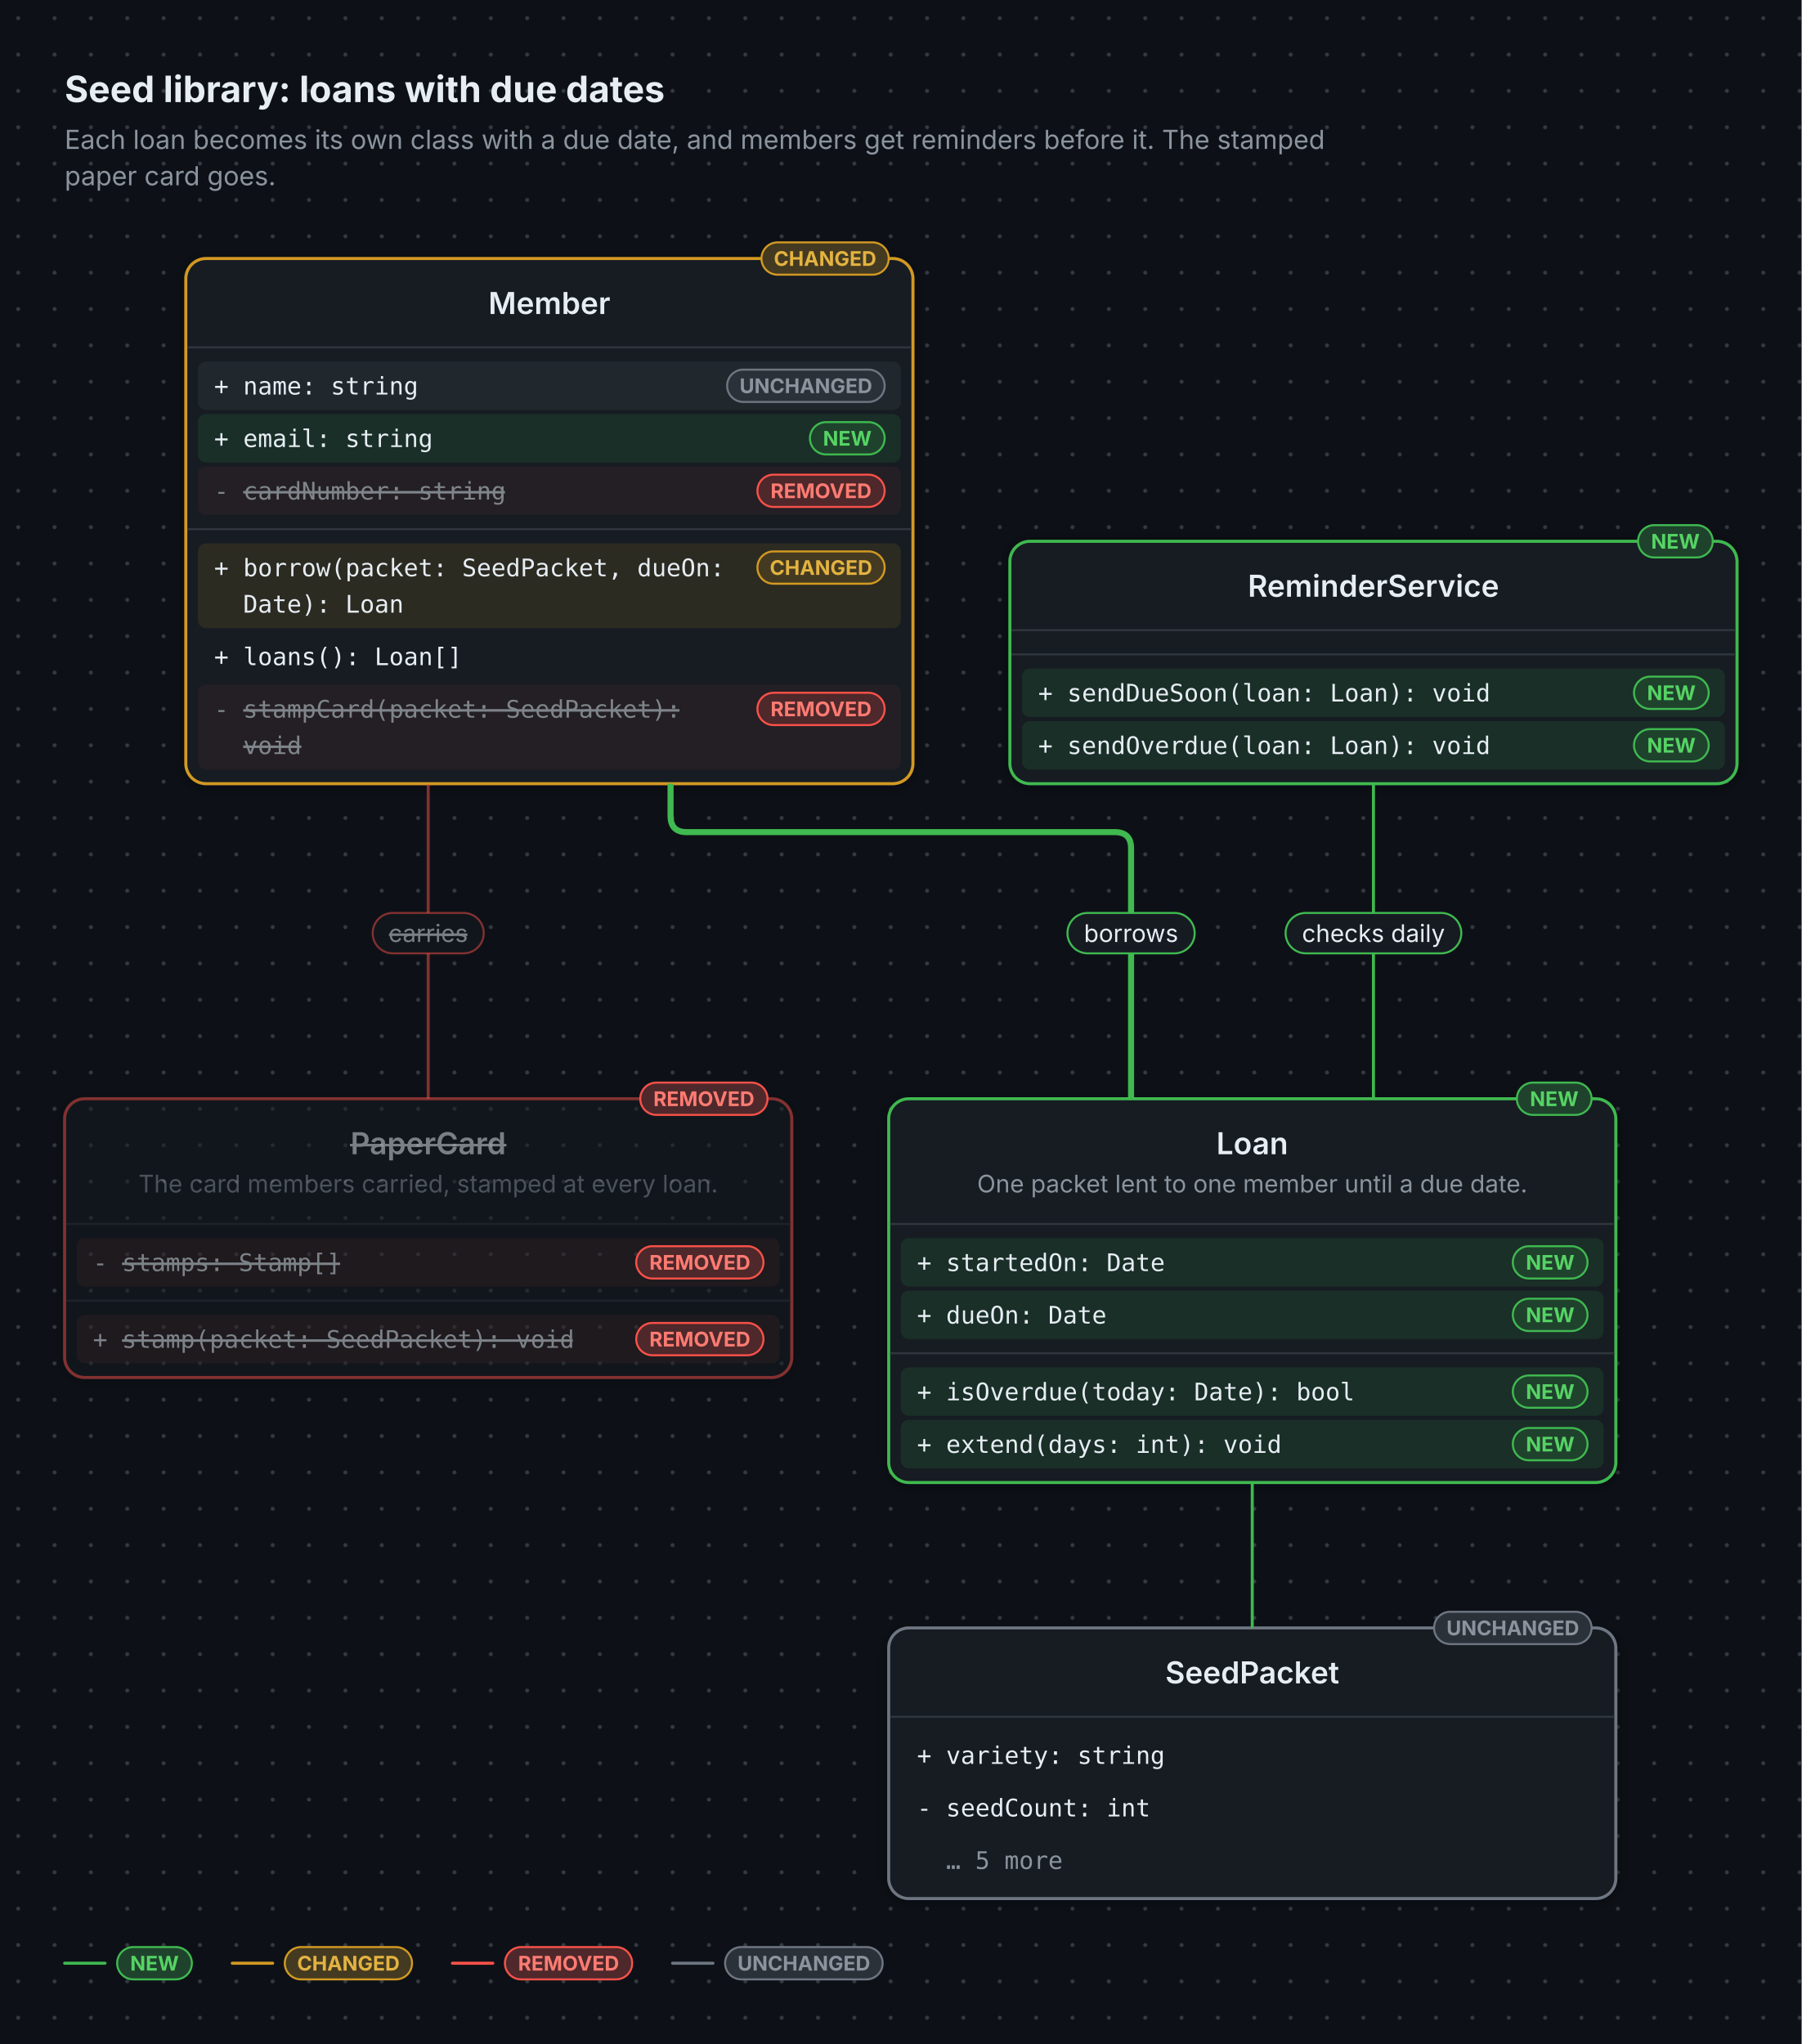
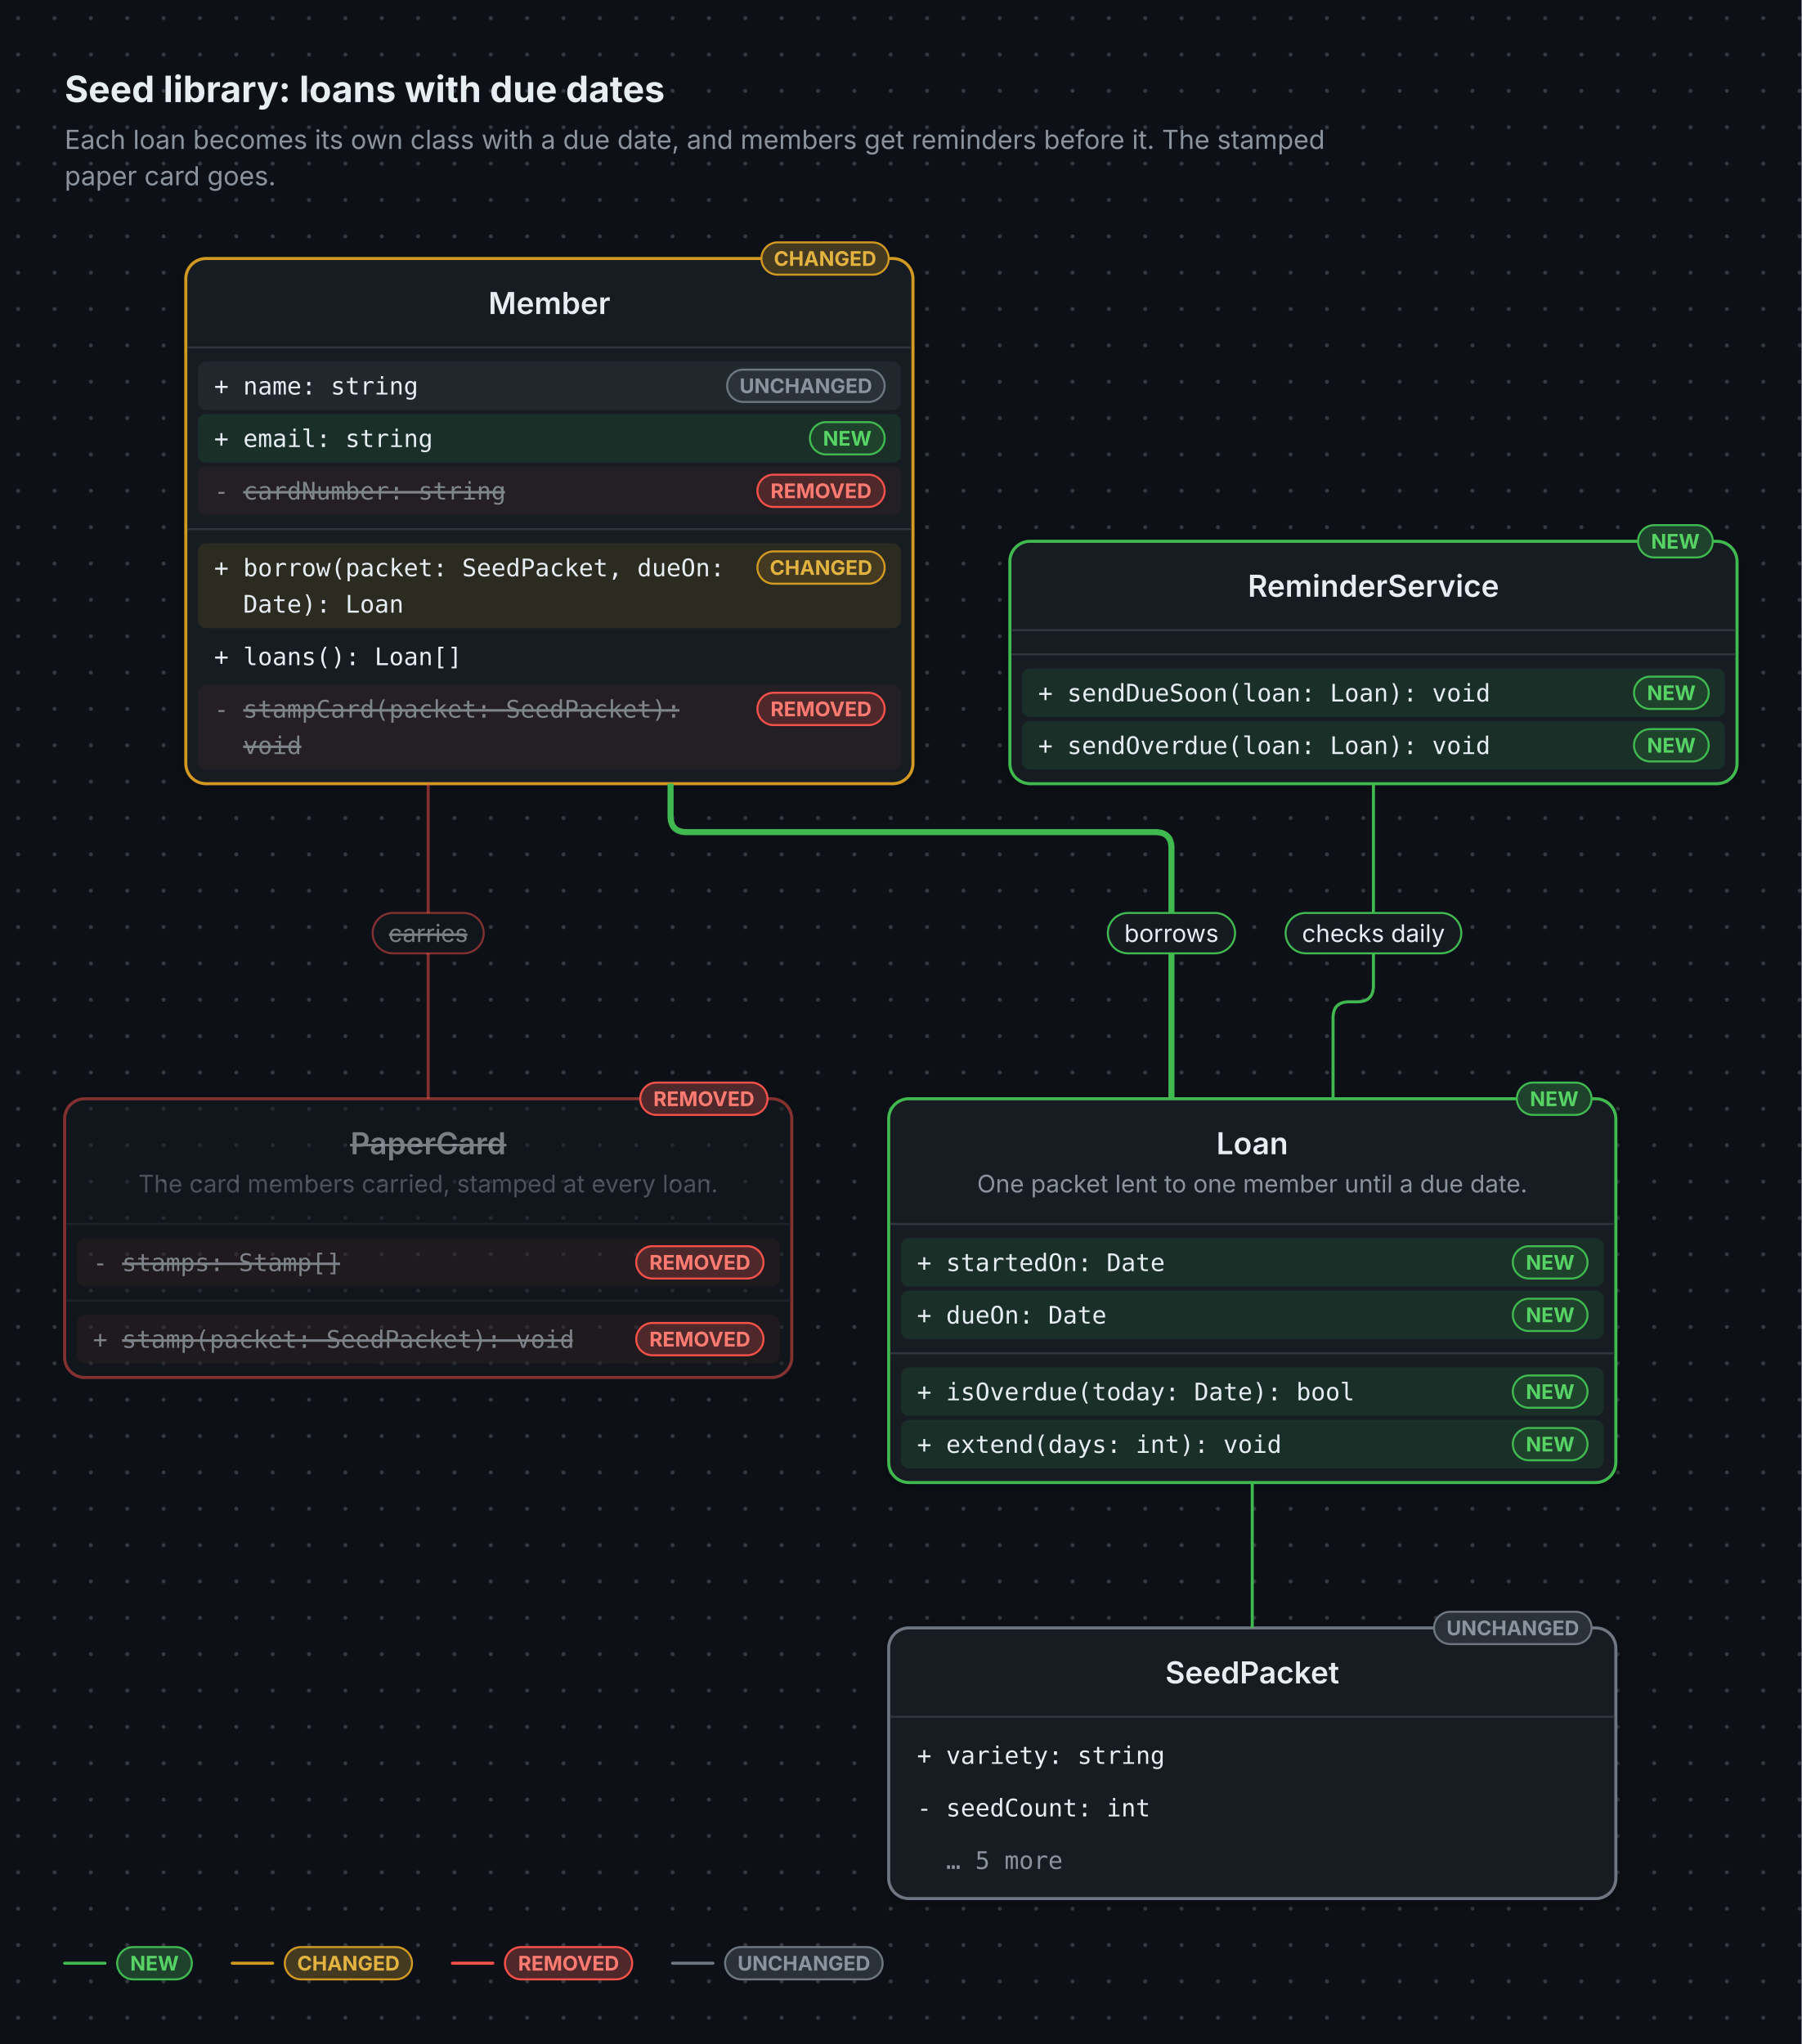
<svg xmlns="http://www.w3.org/2000/svg" width="892" height="1012" viewBox="0 0 892 1012">
  <defs>
    <pattern id="structa-grid-dark" width="18" height="18" patternUnits="userSpaceOnUse">
      <circle cx="9" cy="9" r="1" fill="#6e7681" fill-opacity="0.4" />
    </pattern>
    <filter id="structa-shadow-dark" x="-20%" y="-30%" width="140%" height="170%">
      <feDropShadow dx="0" dy="1" stdDeviation="3" flood-color="#010409" flood-opacity="0.5" />
    </filter>
  </defs>
  <rect width="892" height="1012" fill="#0d1117" />
  <rect width="892" height="1012" fill="url(#structa-grid-dark)" />
  <g class="title">
    <text x="32" y="50.55" font-family="Structa Inter, Inter, sans-serif" font-size="18" font-weight="700" fill="#e6edf3">Seed library: loans with due dates</text>
  </g>
  <g class="description">
    <text x="32" y="73.73" font-family="Structa Inter, Inter, sans-serif" font-size="13" font-weight="400" fill="#8b949e">Each loan becomes its own class with a due date, and members get reminders before it. The stamped</text>
    <text x="32" y="91.73" font-family="Structa Inter, Inter, sans-serif" font-size="13" font-weight="400" fill="#8b949e">paper card goes.</text>
  </g>
  <g class="card" data-id="member" data-kind="class" data-status="changed">
    <rect class="outline" x="92" y="128" width="360" height="260" rx="10" fill="#161b22" stroke="#d29922" stroke-width="1.5" filter="url(#structa-shadow-dark)" />
    <line class="divider" x1="92.75" y1="172" x2="451.25" y2="172" stroke="#30363d" stroke-width="1" />
    <line class="divider" x1="92.75" y1="262" x2="451.25" y2="262" stroke="#30363d" stroke-width="1" />
    <text x="272" y="155.46" font-family="Structa Inter, Inter, sans-serif" font-size="15" font-weight="600" fill="#e6edf3" text-anchor="middle">Member</text>
    <g class="row" data-id="properties[0]" data-kind="property" data-status="unchanged">
      <rect x="98" y="179" width="348" height="24" rx="4" fill="#6e7681" fill-opacity="0.12" />
      <g class="symbol">
        <text x="106" y="195.32" font-family="Structa JetBrains Mono, JetBrains Mono, monospace" font-size="12" font-weight="400" fill="#e6edf3">+</text>
      </g>
      <text x="120.4" y="195.32" font-family="Structa JetBrains Mono, JetBrains Mono, monospace" font-size="12" font-weight="400" fill="#e6edf3">name: string</text>
      <g class="badge">
        <rect x="360" y="183" width="78" height="16" rx="8" fill="#161b22" />
        <rect x="360" y="183" width="78" height="16" rx="8" fill="#6e7681" fill-opacity="0.25" stroke="#6e7681" stroke-width="1" />
        <text x="399" y="194.64" font-family="Structa Inter, Inter, sans-serif" font-size="10" font-weight="700" fill="#8b949e" text-anchor="middle">UNCHANGED</text>
      </g>
    </g>
    <g class="row" data-id="properties[1]" data-kind="property" data-status="new">
      <rect x="98" y="205" width="348" height="24" rx="4" fill="#3fb950" fill-opacity="0.12" />
      <g class="symbol">
        <text x="106" y="221.32" font-family="Structa JetBrains Mono, JetBrains Mono, monospace" font-size="12" font-weight="400" fill="#e6edf3">+</text>
      </g>
      <text x="120.4" y="221.32" font-family="Structa JetBrains Mono, JetBrains Mono, monospace" font-size="12" font-weight="400" fill="#e6edf3">email: string</text>
      <g class="badge">
        <rect x="401" y="209" width="37" height="16" rx="8" fill="#161b22" />
        <rect x="401" y="209" width="37" height="16" rx="8" fill="#3fb950" fill-opacity="0.25" stroke="#3fb950" stroke-width="1" />
        <text x="419.5" y="220.64" font-family="Structa Inter, Inter, sans-serif" font-size="10" font-weight="700" fill="#56d364" text-anchor="middle">NEW</text>
      </g>
    </g>
    <g class="row" data-id="card-number" data-kind="property" data-status="removed">
      <g class="faded" opacity="0.5">
        <rect x="98" y="231" width="348" height="24" rx="4" fill="#f85149" fill-opacity="0.12" />
        <g class="symbol">
          <text x="106" y="247.32" font-family="Structa JetBrains Mono, JetBrains Mono, monospace" font-size="12" font-weight="400" fill="#e6edf3">-</text>
        </g>
        <text x="120.4" y="247.32" font-family="Structa JetBrains Mono, JetBrains Mono, monospace" font-size="12" font-weight="400" fill="#e6edf3">cardNumber: string</text>
        <line class="strike" x1="120.4" y1="243.72" x2="250" y2="243.72" stroke="#e6edf3" stroke-width="1.25" />
      </g>
      <g class="badge">
        <rect x="375" y="235" width="63" height="16" rx="8" fill="#161b22" />
        <rect x="375" y="235" width="63" height="16" rx="8" fill="#f85149" fill-opacity="0.25" stroke="#f85149" stroke-width="1" />
        <text x="406.5" y="246.64" font-family="Structa Inter, Inter, sans-serif" font-size="10" font-weight="700" fill="#ff7b72" text-anchor="middle">REMOVED</text>
      </g>
    </g>
    <g class="row" data-id="borrow" data-kind="method" data-status="changed">
      <rect x="98" y="269" width="348" height="42" rx="4" fill="#d29922" fill-opacity="0.12" />
      <g class="symbol">
        <text x="106" y="285.32" font-family="Structa JetBrains Mono, JetBrains Mono, monospace" font-size="12" font-weight="400" fill="#e6edf3">+</text>
      </g>
      <text x="120.4" y="285.32" font-family="Structa JetBrains Mono, JetBrains Mono, monospace" font-size="12" font-weight="400" fill="#e6edf3">borrow(packet: SeedPacket, dueOn:</text>
      <text x="120.4" y="303.32" font-family="Structa JetBrains Mono, JetBrains Mono, monospace" font-size="12" font-weight="400" fill="#e6edf3">Date): Loan</text>
      <g class="badge">
        <rect x="375" y="273" width="63" height="16" rx="8" fill="#161b22" />
        <rect x="375" y="273" width="63" height="16" rx="8" fill="#d29922" fill-opacity="0.25" stroke="#d29922" stroke-width="1" />
        <text x="406.5" y="284.64" font-family="Structa Inter, Inter, sans-serif" font-size="10" font-weight="700" fill="#e3b341" text-anchor="middle">CHANGED</text>
      </g>
    </g>
    <g class="row" data-id="methods[1]" data-kind="method">
      <g class="symbol">
        <text x="106" y="329.32" font-family="Structa JetBrains Mono, JetBrains Mono, monospace" font-size="12" font-weight="400" fill="#e6edf3">+</text>
      </g>
      <text x="120.4" y="329.32" font-family="Structa JetBrains Mono, JetBrains Mono, monospace" font-size="12" font-weight="400" fill="#e6edf3">loans(): Loan[]</text>
    </g>
    <g class="row" data-id="methods[2]" data-kind="method" data-status="removed">
      <g class="faded" opacity="0.5">
        <rect x="98" y="339" width="348" height="42" rx="4" fill="#f85149" fill-opacity="0.12" />
        <g class="symbol">
          <text x="106" y="355.32" font-family="Structa JetBrains Mono, JetBrains Mono, monospace" font-size="12" font-weight="400" fill="#e6edf3">-</text>
        </g>
        <text x="120.4" y="355.32" font-family="Structa JetBrains Mono, JetBrains Mono, monospace" font-size="12" font-weight="400" fill="#e6edf3">stampCard(packet: SeedPacket):</text>
        <line class="strike" x1="120.4" y1="351.72" x2="336.4" y2="351.72" stroke="#e6edf3" stroke-width="1.25" />
        <text x="120.4" y="373.32" font-family="Structa JetBrains Mono, JetBrains Mono, monospace" font-size="12" font-weight="400" fill="#e6edf3">void</text>
        <line class="strike" x1="120.4" y1="369.72" x2="149.2" y2="369.72" stroke="#e6edf3" stroke-width="1.25" />
      </g>
      <g class="badge">
        <rect x="375" y="343" width="63" height="16" rx="8" fill="#161b22" />
        <rect x="375" y="343" width="63" height="16" rx="8" fill="#f85149" fill-opacity="0.25" stroke="#f85149" stroke-width="1" />
        <text x="406.5" y="354.64" font-family="Structa Inter, Inter, sans-serif" font-size="10" font-weight="700" fill="#ff7b72" text-anchor="middle">REMOVED</text>
      </g>
    </g>
    <g class="badge">
      <rect x="377" y="120" width="63" height="16" rx="8" fill="#161b22" />
      <rect x="377" y="120" width="63" height="16" rx="8" fill="#d29922" fill-opacity="0.25" stroke="#d29922" stroke-width="1" />
      <text x="408.5" y="131.64" font-family="Structa Inter, Inter, sans-serif" font-size="10" font-weight="700" fill="#e3b341" text-anchor="middle">CHANGED</text>
    </g>
  </g>
  <g class="card" data-id="loan" data-kind="class" data-status="new">
    <rect class="outline" x="440" y="544" width="360" height="190" rx="10" fill="#161b22" stroke="#3fb950" stroke-width="1.5" filter="url(#structa-shadow-dark)" />
    <line class="divider" x1="440.75" y1="606" x2="799.25" y2="606" stroke="#30363d" stroke-width="1" />
    <line class="divider" x1="440.75" y1="670" x2="799.25" y2="670" stroke="#30363d" stroke-width="1" />
    <text x="620" y="571.46" font-family="Structa Inter, Inter, sans-serif" font-size="15" font-weight="600" fill="#e6edf3" text-anchor="middle">Loan</text>
    <text x="620" y="590.37" font-family="Structa Inter, Inter, sans-serif" font-size="12" font-weight="400" fill="#8b949e" text-anchor="middle">One packet lent to one member until a due date.</text>
    <g class="row" data-id="properties[0]" data-kind="property" data-status="new">
      <rect x="446" y="613" width="348" height="24" rx="4" fill="#3fb950" fill-opacity="0.12" />
      <g class="symbol">
        <text x="454" y="629.32" font-family="Structa JetBrains Mono, JetBrains Mono, monospace" font-size="12" font-weight="400" fill="#e6edf3">+</text>
      </g>
      <text x="468.4" y="629.32" font-family="Structa JetBrains Mono, JetBrains Mono, monospace" font-size="12" font-weight="400" fill="#e6edf3">startedOn: Date</text>
      <g class="badge">
        <rect x="749" y="617" width="37" height="16" rx="8" fill="#161b22" />
        <rect x="749" y="617" width="37" height="16" rx="8" fill="#3fb950" fill-opacity="0.25" stroke="#3fb950" stroke-width="1" />
        <text x="767.5" y="628.64" font-family="Structa Inter, Inter, sans-serif" font-size="10" font-weight="700" fill="#56d364" text-anchor="middle">NEW</text>
      </g>
    </g>
    <g class="row" data-id="properties[1]" data-kind="property" data-status="new">
      <rect x="446" y="639" width="348" height="24" rx="4" fill="#3fb950" fill-opacity="0.12" />
      <g class="symbol">
        <text x="454" y="655.32" font-family="Structa JetBrains Mono, JetBrains Mono, monospace" font-size="12" font-weight="400" fill="#e6edf3">+</text>
      </g>
      <text x="468.4" y="655.32" font-family="Structa JetBrains Mono, JetBrains Mono, monospace" font-size="12" font-weight="400" fill="#e6edf3">dueOn: Date</text>
      <g class="badge">
        <rect x="749" y="643" width="37" height="16" rx="8" fill="#161b22" />
        <rect x="749" y="643" width="37" height="16" rx="8" fill="#3fb950" fill-opacity="0.25" stroke="#3fb950" stroke-width="1" />
        <text x="767.5" y="654.64" font-family="Structa Inter, Inter, sans-serif" font-size="10" font-weight="700" fill="#56d364" text-anchor="middle">NEW</text>
      </g>
    </g>
    <g class="row" data-id="methods[0]" data-kind="method" data-status="new">
      <rect x="446" y="677" width="348" height="24" rx="4" fill="#3fb950" fill-opacity="0.12" />
      <g class="symbol">
        <text x="454" y="693.32" font-family="Structa JetBrains Mono, JetBrains Mono, monospace" font-size="12" font-weight="400" fill="#e6edf3">+</text>
      </g>
      <text x="468.4" y="693.32" font-family="Structa JetBrains Mono, JetBrains Mono, monospace" font-size="12" font-weight="400" fill="#e6edf3">isOverdue(today: Date): bool</text>
      <g class="badge">
        <rect x="749" y="681" width="37" height="16" rx="8" fill="#161b22" />
        <rect x="749" y="681" width="37" height="16" rx="8" fill="#3fb950" fill-opacity="0.25" stroke="#3fb950" stroke-width="1" />
        <text x="767.5" y="692.64" font-family="Structa Inter, Inter, sans-serif" font-size="10" font-weight="700" fill="#56d364" text-anchor="middle">NEW</text>
      </g>
    </g>
    <g class="row" data-id="methods[1]" data-kind="method" data-status="new">
      <rect x="446" y="703" width="348" height="24" rx="4" fill="#3fb950" fill-opacity="0.12" />
      <g class="symbol">
        <text x="454" y="719.32" font-family="Structa JetBrains Mono, JetBrains Mono, monospace" font-size="12" font-weight="400" fill="#e6edf3">+</text>
      </g>
      <text x="468.4" y="719.32" font-family="Structa JetBrains Mono, JetBrains Mono, monospace" font-size="12" font-weight="400" fill="#e6edf3">extend(days: int): void</text>
      <g class="badge">
        <rect x="749" y="707" width="37" height="16" rx="8" fill="#161b22" />
        <rect x="749" y="707" width="37" height="16" rx="8" fill="#3fb950" fill-opacity="0.25" stroke="#3fb950" stroke-width="1" />
        <text x="767.5" y="718.64" font-family="Structa Inter, Inter, sans-serif" font-size="10" font-weight="700" fill="#56d364" text-anchor="middle">NEW</text>
      </g>
    </g>
    <g class="badge">
      <rect x="751" y="536" width="37" height="16" rx="8" fill="#161b22" />
      <rect x="751" y="536" width="37" height="16" rx="8" fill="#3fb950" fill-opacity="0.25" stroke="#3fb950" stroke-width="1" />
      <text x="769.5" y="547.64" font-family="Structa Inter, Inter, sans-serif" font-size="10" font-weight="700" fill="#56d364" text-anchor="middle">NEW</text>
    </g>
  </g>
  <g class="card" data-id="packet" data-kind="class" data-status="unchanged">
    <rect class="outline" x="440" y="806" width="360" height="134" rx="10" fill="#161b22" stroke="#6e7681" stroke-width="1.5" filter="url(#structa-shadow-dark)" />
    <line class="divider" x1="440.75" y1="850" x2="799.25" y2="850" stroke="#30363d" stroke-width="1" />
    <text x="620" y="833.46" font-family="Structa Inter, Inter, sans-serif" font-size="15" font-weight="600" fill="#e6edf3" text-anchor="middle">SeedPacket</text>
    <g class="more">
      <text x="468.4" y="925.32" font-family="Structa JetBrains Mono, JetBrains Mono, monospace" font-size="12" font-weight="400" fill="#8b949e">… 5 more</text>
    </g>
    <g class="row" data-id="properties[0]" data-kind="property">
      <g class="symbol">
        <text x="454" y="873.32" font-family="Structa JetBrains Mono, JetBrains Mono, monospace" font-size="12" font-weight="400" fill="#e6edf3">+</text>
      </g>
      <text x="468.4" y="873.32" font-family="Structa JetBrains Mono, JetBrains Mono, monospace" font-size="12" font-weight="400" fill="#e6edf3">variety: string</text>
    </g>
    <g class="row" data-id="properties[1]" data-kind="property">
      <g class="symbol">
        <text x="454" y="899.32" font-family="Structa JetBrains Mono, JetBrains Mono, monospace" font-size="12" font-weight="400" fill="#e6edf3">-</text>
      </g>
      <text x="468.4" y="899.32" font-family="Structa JetBrains Mono, JetBrains Mono, monospace" font-size="12" font-weight="400" fill="#e6edf3">seedCount: int</text>
    </g>
    <g class="badge">
      <rect x="710" y="798" width="78" height="16" rx="8" fill="#161b22" />
      <rect x="710" y="798" width="78" height="16" rx="8" fill="#6e7681" fill-opacity="0.25" stroke="#6e7681" stroke-width="1" />
      <text x="749" y="809.64" font-family="Structa Inter, Inter, sans-serif" font-size="10" font-weight="700" fill="#8b949e" text-anchor="middle">UNCHANGED</text>
    </g>
  </g>
  <g class="card" data-id="paper-card" data-kind="class" data-status="removed">
    <g class="faded" opacity="0.5">
      <rect class="outline" x="32" y="544" width="360" height="138" rx="10" fill="#161b22" stroke="#f85149" stroke-width="1.5" filter="url(#structa-shadow-dark)" />
      <line class="divider" x1="32.75" y1="606" x2="391.25" y2="606" stroke="#30363d" stroke-width="1" />
      <line class="divider" x1="32.75" y1="644" x2="391.25" y2="644" stroke="#30363d" stroke-width="1" />
      <text x="212" y="571.46" font-family="Structa Inter, Inter, sans-serif" font-size="15" font-weight="600" fill="#e6edf3" text-anchor="middle">PaperCard</text>
      <line class="strike" x1="173.27" y1="566.96" x2="250.73" y2="566.96" stroke="#e6edf3" stroke-width="1.25" />
      <text x="212" y="590.37" font-family="Structa Inter, Inter, sans-serif" font-size="12" font-weight="400" fill="#8b949e" text-anchor="middle">The card members carried, stamped at every loan.</text>
    </g>
    <g class="row" data-id="properties[0]" data-kind="property" data-status="removed">
      <g class="faded" opacity="0.5">
        <rect x="38" y="613" width="348" height="24" rx="4" fill="#f85149" fill-opacity="0.12" />
        <g class="symbol">
          <text x="46" y="629.32" font-family="Structa JetBrains Mono, JetBrains Mono, monospace" font-size="12" font-weight="400" fill="#e6edf3">-</text>
        </g>
        <text x="60.4" y="629.32" font-family="Structa JetBrains Mono, JetBrains Mono, monospace" font-size="12" font-weight="400" fill="#e6edf3">stamps: Stamp[]</text>
        <line class="strike" x1="60.4" y1="625.72" x2="168.4" y2="625.72" stroke="#e6edf3" stroke-width="1.25" />
      </g>
      <g class="badge">
        <rect x="315" y="617" width="63" height="16" rx="8" fill="#161b22" />
        <rect x="315" y="617" width="63" height="16" rx="8" fill="#f85149" fill-opacity="0.25" stroke="#f85149" stroke-width="1" />
        <text x="346.5" y="628.64" font-family="Structa Inter, Inter, sans-serif" font-size="10" font-weight="700" fill="#ff7b72" text-anchor="middle">REMOVED</text>
      </g>
    </g>
    <g class="row" data-id="methods[0]" data-kind="method" data-status="removed">
      <g class="faded" opacity="0.5">
        <rect x="38" y="651" width="348" height="24" rx="4" fill="#f85149" fill-opacity="0.12" />
        <g class="symbol">
          <text x="46" y="667.32" font-family="Structa JetBrains Mono, JetBrains Mono, monospace" font-size="12" font-weight="400" fill="#e6edf3">+</text>
        </g>
        <text x="60.4" y="667.32" font-family="Structa JetBrains Mono, JetBrains Mono, monospace" font-size="12" font-weight="400" fill="#e6edf3">stamp(packet: SeedPacket): void</text>
        <line class="strike" x1="60.4" y1="663.72" x2="283.6" y2="663.72" stroke="#e6edf3" stroke-width="1.25" />
      </g>
      <g class="badge">
        <rect x="315" y="655" width="63" height="16" rx="8" fill="#161b22" />
        <rect x="315" y="655" width="63" height="16" rx="8" fill="#f85149" fill-opacity="0.25" stroke="#f85149" stroke-width="1" />
        <text x="346.5" y="666.64" font-family="Structa Inter, Inter, sans-serif" font-size="10" font-weight="700" fill="#ff7b72" text-anchor="middle">REMOVED</text>
      </g>
    </g>
    <g class="badge">
      <rect x="317" y="536" width="63" height="16" rx="8" fill="#161b22" />
      <rect x="317" y="536" width="63" height="16" rx="8" fill="#f85149" fill-opacity="0.25" stroke="#f85149" stroke-width="1" />
      <text x="348.5" y="547.64" font-family="Structa Inter, Inter, sans-serif" font-size="10" font-weight="700" fill="#ff7b72" text-anchor="middle">REMOVED</text>
    </g>
  </g>
  <g class="card" data-id="reminders" data-kind="class" data-status="new">
    <rect class="outline" x="500" y="268" width="360" height="120" rx="10" fill="#161b22" stroke="#3fb950" stroke-width="1.5" filter="url(#structa-shadow-dark)" />
    <line class="divider" x1="500.75" y1="312" x2="859.25" y2="312" stroke="#30363d" stroke-width="1" />
    <line class="divider" x1="500.75" y1="324" x2="859.25" y2="324" stroke="#30363d" stroke-width="1" />
    <text x="680" y="295.46" font-family="Structa Inter, Inter, sans-serif" font-size="15" font-weight="600" fill="#e6edf3" text-anchor="middle">ReminderService</text>
    <g class="row" data-id="methods[0]" data-kind="method" data-status="new">
      <rect x="506" y="331" width="348" height="24" rx="4" fill="#3fb950" fill-opacity="0.12" />
      <g class="symbol">
        <text x="514" y="347.32" font-family="Structa JetBrains Mono, JetBrains Mono, monospace" font-size="12" font-weight="400" fill="#e6edf3">+</text>
      </g>
      <text x="528.4" y="347.32" font-family="Structa JetBrains Mono, JetBrains Mono, monospace" font-size="12" font-weight="400" fill="#e6edf3">sendDueSoon(loan: Loan): void</text>
      <g class="badge">
        <rect x="809" y="335" width="37" height="16" rx="8" fill="#161b22" />
        <rect x="809" y="335" width="37" height="16" rx="8" fill="#3fb950" fill-opacity="0.25" stroke="#3fb950" stroke-width="1" />
        <text x="827.5" y="346.64" font-family="Structa Inter, Inter, sans-serif" font-size="10" font-weight="700" fill="#56d364" text-anchor="middle">NEW</text>
      </g>
    </g>
    <g class="row" data-id="methods[1]" data-kind="method" data-status="new">
      <rect x="506" y="357" width="348" height="24" rx="4" fill="#3fb950" fill-opacity="0.12" />
      <g class="symbol">
        <text x="514" y="373.32" font-family="Structa JetBrains Mono, JetBrains Mono, monospace" font-size="12" font-weight="400" fill="#e6edf3">+</text>
      </g>
      <text x="528.4" y="373.32" font-family="Structa JetBrains Mono, JetBrains Mono, monospace" font-size="12" font-weight="400" fill="#e6edf3">sendOverdue(loan: Loan): void</text>
      <g class="badge">
        <rect x="809" y="361" width="37" height="16" rx="8" fill="#161b22" />
        <rect x="809" y="361" width="37" height="16" rx="8" fill="#3fb950" fill-opacity="0.25" stroke="#3fb950" stroke-width="1" />
        <text x="827.5" y="372.64" font-family="Structa Inter, Inter, sans-serif" font-size="10" font-weight="700" fill="#56d364" text-anchor="middle">NEW</text>
      </g>
    </g>
    <g class="badge">
      <rect x="811" y="260" width="37" height="16" rx="8" fill="#161b22" />
      <rect x="811" y="260" width="37" height="16" rx="8" fill="#3fb950" fill-opacity="0.25" stroke="#3fb950" stroke-width="1" />
      <text x="829.5" y="271.64" font-family="Structa Inter, Inter, sans-serif" font-size="10" font-weight="700" fill="#56d364" text-anchor="middle">NEW</text>
    </g>
  </g>
  <g class="line" data-id="edges[0]" data-kind="association" data-from="member" data-to="loan" data-status="new">
-     <path d="M332 388 L332 404 Q332 412 340 412 L552 412 Q560 412 560 420 L560 544" fill="none" stroke="#3fb950" stroke-width="3" stroke-linejoin="round" />
+     <path d="M332 388 L332 404 Q332 412 340 412 L572 412 Q580 412 580 420 L580 544" fill="none" stroke="#3fb950" stroke-width="3" stroke-linejoin="round" />
  </g>
  <g class="line" data-id="edges[1]" data-kind="association" data-from="loan" data-to="packet" data-status="new">
    <path d="M620 734 L620 806" fill="none" stroke="#3fb950" stroke-width="1.5" stroke-linejoin="round" />
  </g>
  <g class="line" data-id="edges[2]" data-kind="association" data-from="member" data-to="paper-card" data-status="removed">
    <g class="faded" opacity="0.5">
      <path d="M212 388 L212 544" fill="none" stroke="#f85149" stroke-width="1.5" stroke-linejoin="round" />
    </g>
  </g>
  <g class="line" data-id="edges[3]" data-kind="association" data-from="reminders" data-to="loan" data-status="new">
-     <path d="M680 388 L680 544" fill="none" stroke="#3fb950" stroke-width="1.5" stroke-linejoin="round" />
+     <path d="M680 388 L680 488 Q680 496 672 496 L668 496 Q660 496 660 504 L660 544" fill="none" stroke="#3fb950" stroke-width="1.5" stroke-linejoin="round" />
  </g>
  <g class="line-labels">
    <g class="line-label" data-line="edges[0]">
-       <rect x="528.5" y="452" width="63" height="20" rx="10" fill="#161b22" stroke="#3fb950" stroke-width="1" />
-       <text x="560" y="466.37" font-family="Structa Inter, Inter, sans-serif" font-size="12" font-weight="400" fill="#e6edf3" text-anchor="middle">borrows</text>
+       <rect x="548.5" y="452" width="63" height="20" rx="10" fill="#161b22" stroke="#3fb950" stroke-width="1" />
+       <text x="580" y="466.37" font-family="Structa Inter, Inter, sans-serif" font-size="12" font-weight="400" fill="#e6edf3" text-anchor="middle">borrows</text>
    </g>
    <g class="line-label" data-line="edges[2]">
      <rect x="184.5" y="452" width="55" height="20" rx="10" fill="#0d1117" />
      <g class="faded" opacity="0.5">
        <rect x="184.5" y="452" width="55" height="20" rx="10" fill="#161b22" stroke="#f85149" stroke-width="1" />
        <text x="212" y="466.37" font-family="Structa Inter, Inter, sans-serif" font-size="12" font-weight="400" fill="#e6edf3" text-anchor="middle">carries</text>
        <line class="strike" x1="192.57" y1="462.77" x2="231.43" y2="462.77" stroke="#e6edf3" stroke-width="1.25" />
      </g>
    </g>
    <g class="line-label" data-line="edges[3]">
      <rect x="636.5" y="452" width="87" height="20" rx="10" fill="#161b22" stroke="#3fb950" stroke-width="1" />
      <text x="680" y="466.37" font-family="Structa Inter, Inter, sans-serif" font-size="12" font-weight="400" fill="#e6edf3" text-anchor="middle">checks daily</text>
    </g>
  </g>
  <g class="legend">
    <g class="legend-item" data-status="new">
      <line class="swatch" x1="32" y1="972" x2="52" y2="972" stroke="#3fb950" stroke-width="1.5" stroke-linecap="round" />
      <g class="badge">
        <rect x="58" y="964" width="37" height="16" rx="8" fill="#161b22" />
        <rect x="58" y="964" width="37" height="16" rx="8" fill="#3fb950" fill-opacity="0.25" stroke="#3fb950" stroke-width="1" />
        <text x="76.5" y="975.64" font-family="Structa Inter, Inter, sans-serif" font-size="10" font-weight="700" fill="#56d364" text-anchor="middle">NEW</text>
      </g>
    </g>
    <g class="legend-item" data-status="changed">
      <line class="swatch" x1="115" y1="972" x2="135" y2="972" stroke="#d29922" stroke-width="1.5" stroke-linecap="round" />
      <g class="badge">
        <rect x="141" y="964" width="63" height="16" rx="8" fill="#161b22" />
        <rect x="141" y="964" width="63" height="16" rx="8" fill="#d29922" fill-opacity="0.25" stroke="#d29922" stroke-width="1" />
        <text x="172.5" y="975.64" font-family="Structa Inter, Inter, sans-serif" font-size="10" font-weight="700" fill="#e3b341" text-anchor="middle">CHANGED</text>
      </g>
    </g>
    <g class="legend-item" data-status="removed">
      <line class="swatch" x1="224" y1="972" x2="244" y2="972" stroke="#f85149" stroke-width="1.5" stroke-linecap="round" />
      <g class="badge">
        <rect x="250" y="964" width="63" height="16" rx="8" fill="#161b22" />
        <rect x="250" y="964" width="63" height="16" rx="8" fill="#f85149" fill-opacity="0.25" stroke="#f85149" stroke-width="1" />
        <text x="281.5" y="975.64" font-family="Structa Inter, Inter, sans-serif" font-size="10" font-weight="700" fill="#ff7b72" text-anchor="middle">REMOVED</text>
      </g>
    </g>
    <g class="legend-item" data-status="unchanged">
      <line class="swatch" x1="333" y1="972" x2="353" y2="972" stroke="#6e7681" stroke-width="1.5" stroke-linecap="round" />
      <g class="badge">
        <rect x="359" y="964" width="78" height="16" rx="8" fill="#161b22" />
        <rect x="359" y="964" width="78" height="16" rx="8" fill="#6e7681" fill-opacity="0.25" stroke="#6e7681" stroke-width="1" />
        <text x="398" y="975.64" font-family="Structa Inter, Inter, sans-serif" font-size="10" font-weight="700" fill="#8b949e" text-anchor="middle">UNCHANGED</text>
      </g>
    </g>
  </g>
</svg>
